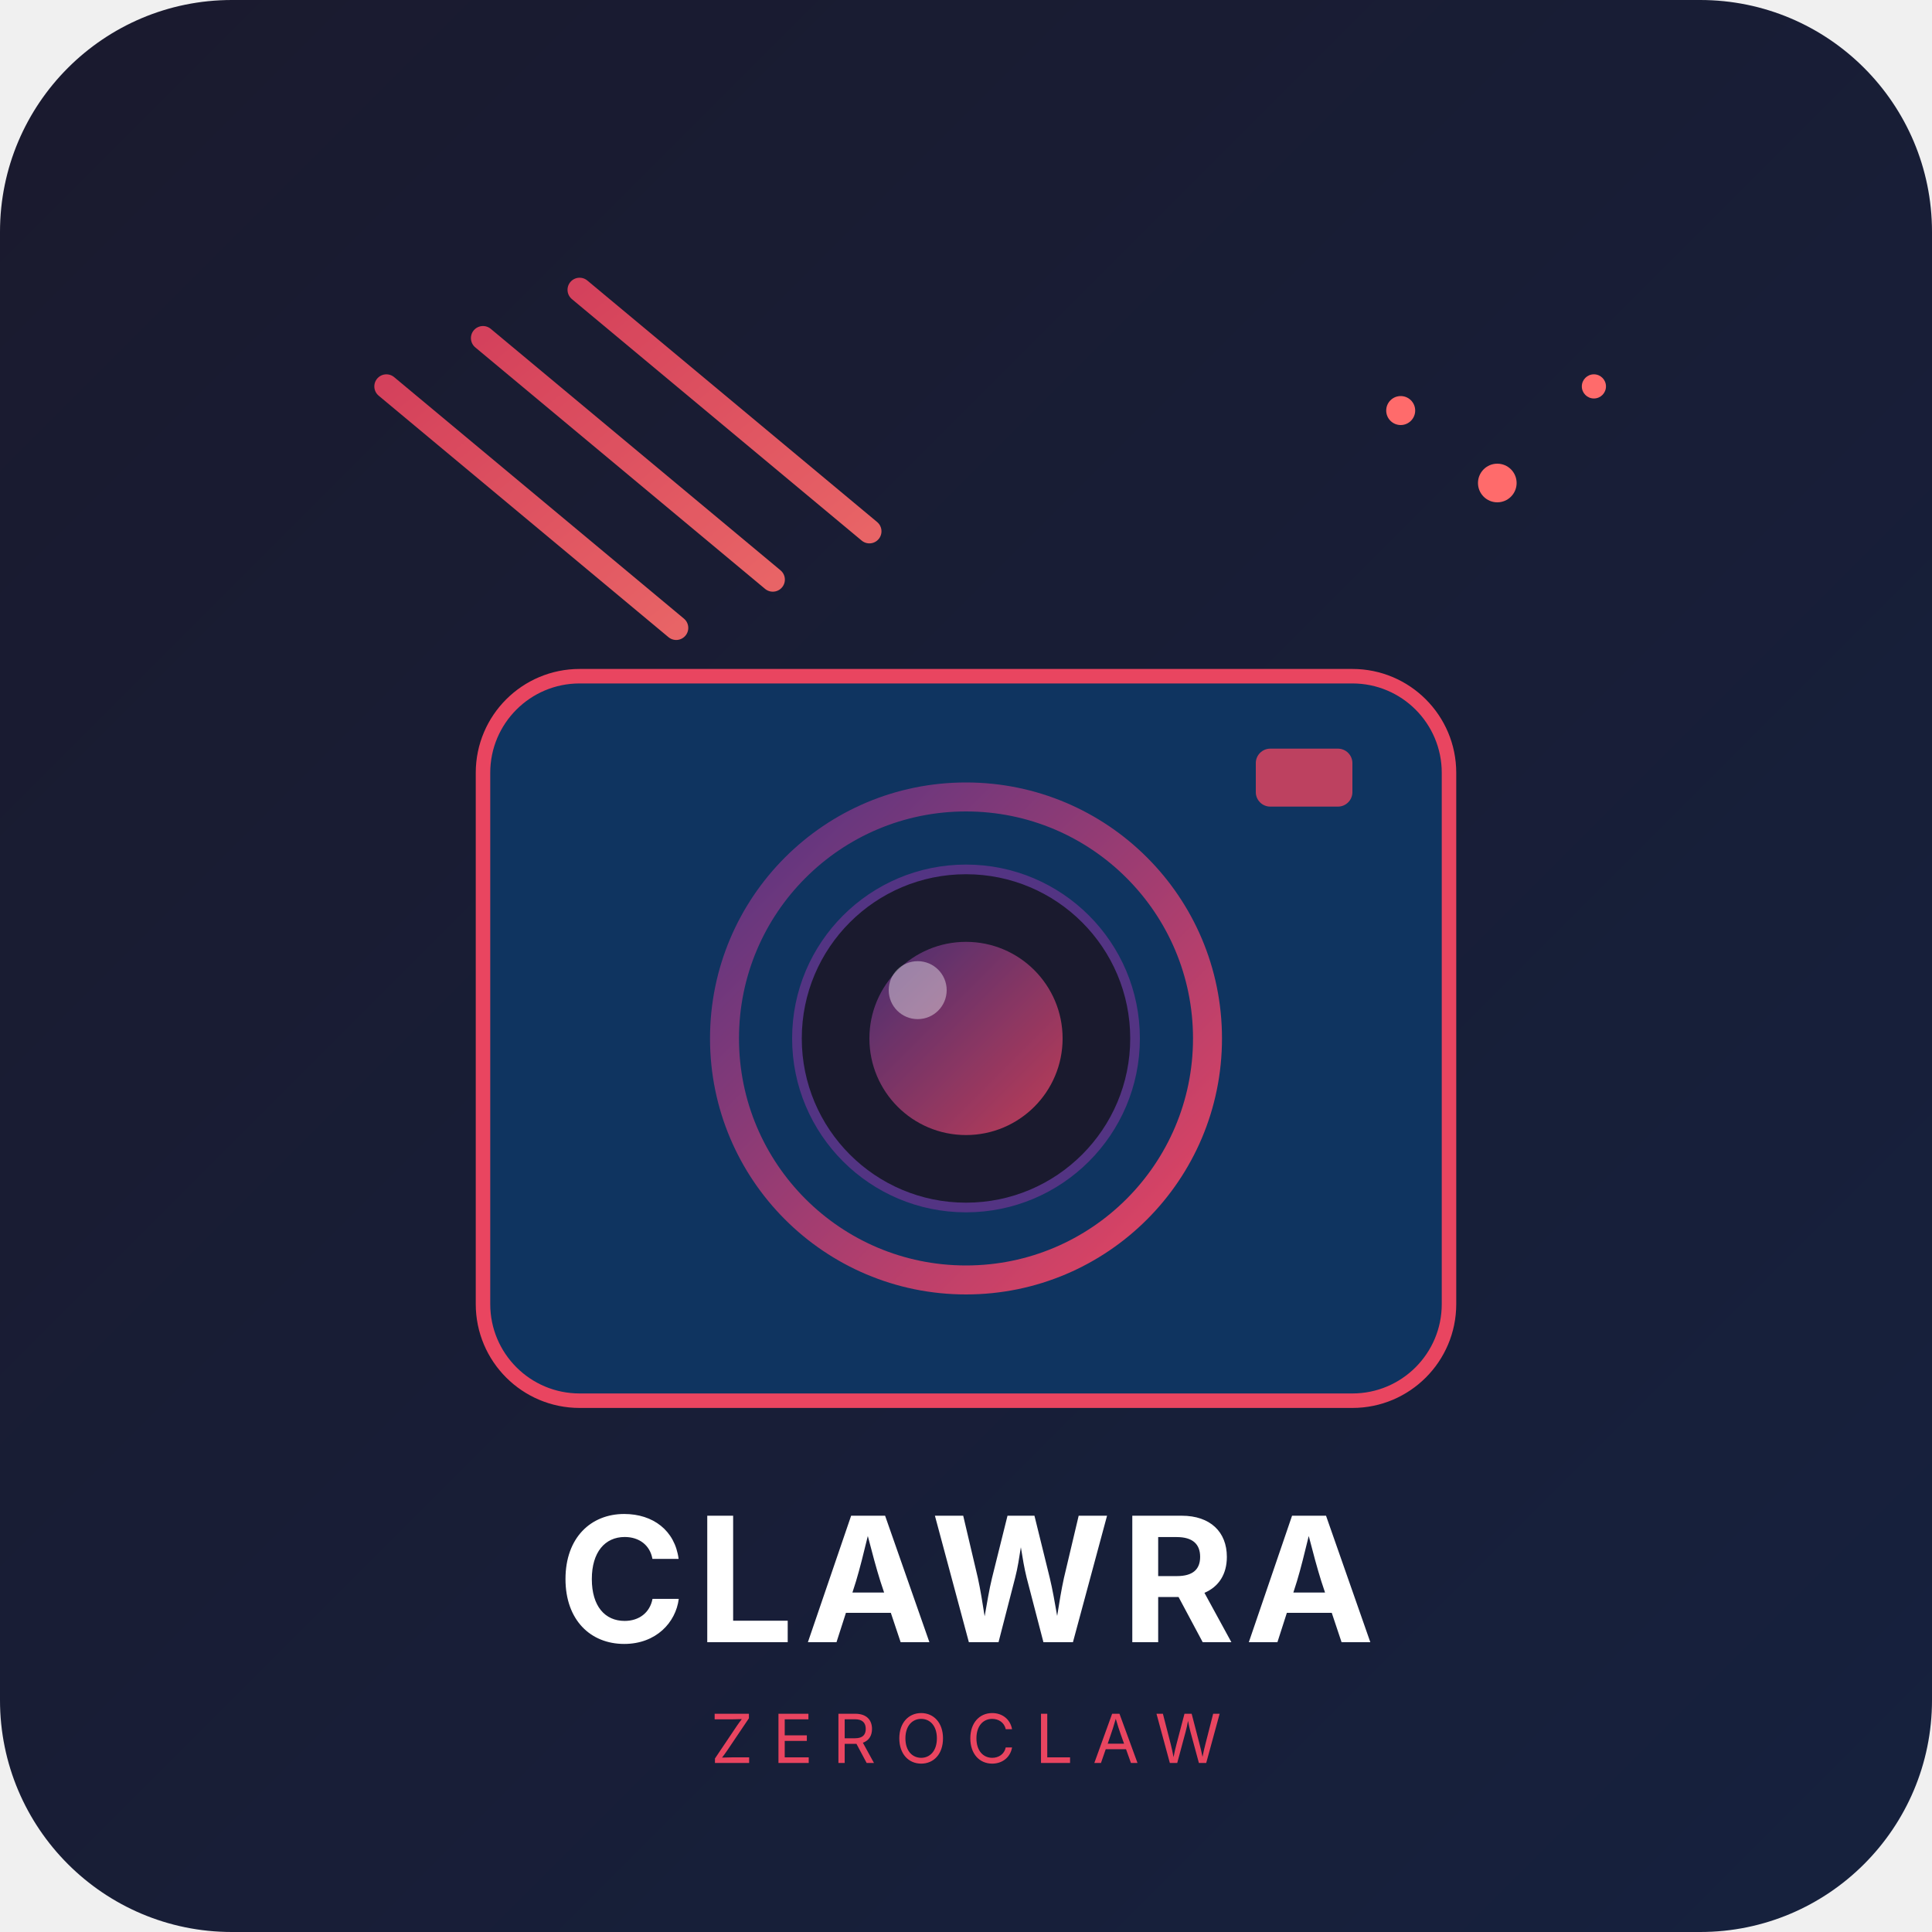
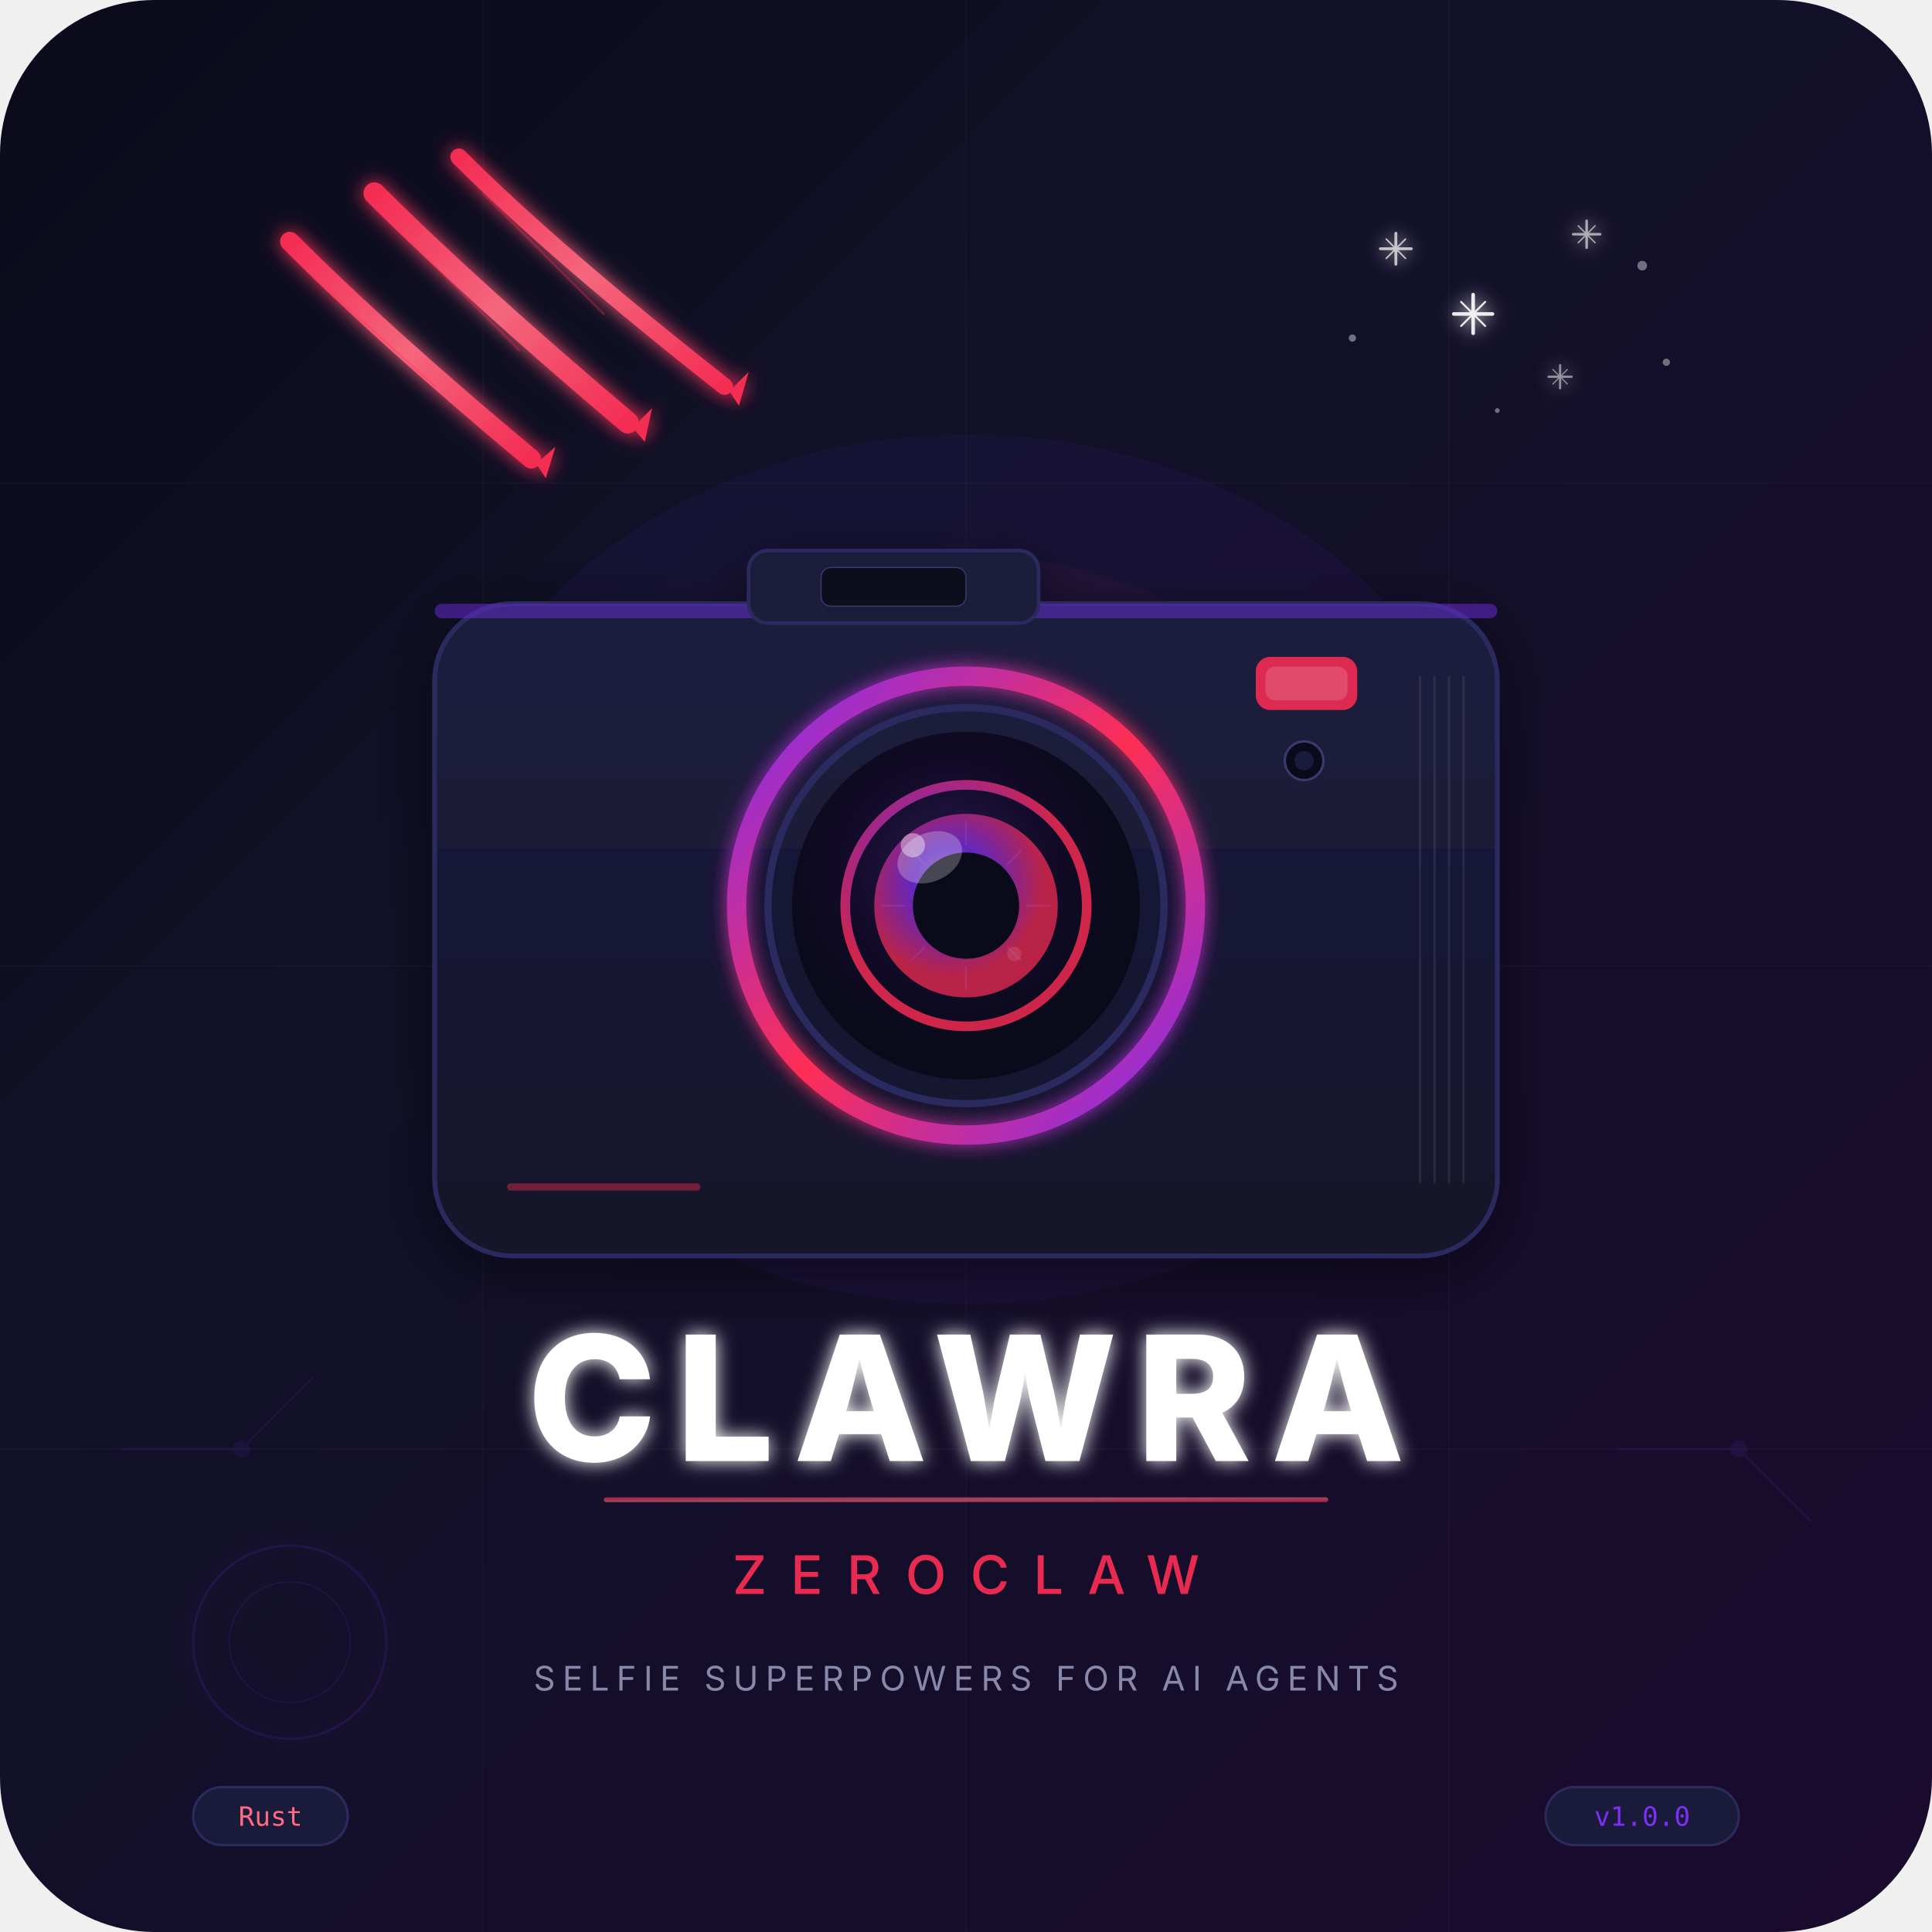
- <svg xmlns="http://www.w3.org/2000/svg" viewBox="0 0 400 400" width="400" height="400">
+ <svg xmlns="http://www.w3.org/2000/svg" viewBox="0 0 800 800" width="800" height="800">
  <defs>
-     <linearGradient id="bg" x1="0%" y1="0%" x2="100%" y2="100%">
-       <stop offset="0%" style="stop-color:#1a1a2e" />
-       <stop offset="100%" style="stop-color:#16213e" />
+     <linearGradient id="bg-grad" x1="0%" y1="0%" x2="100%" y2="100%">
+       <stop offset="0%" style="stop-color:#0a0a1a" />
+       <stop offset="35%" style="stop-color:#111128" />
+       <stop offset="100%" style="stop-color:#1a0a2e" />
    </linearGradient>
-     <linearGradient id="claw" x1="0%" y1="0%" x2="100%" y2="100%">
-       <stop offset="0%" style="stop-color:#e94560" />
-       <stop offset="100%" style="stop-color:#ff6b6b" />
+     <linearGradient id="claw-grad" x1="0%" y1="0%" x2="100%" y2="100%">
+       <stop offset="0%" style="stop-color:#ff2d55" />
+       <stop offset="50%" style="stop-color:#ff6b81" />
+       <stop offset="100%" style="stop-color:#ff2d55" />
    </linearGradient>
-     <linearGradient id="lens" x1="0%" y1="0%" x2="100%" y2="100%">
-       <stop offset="0%" style="stop-color:#533483" />
-       <stop offset="100%" style="stop-color:#e94560" />
+     <linearGradient id="lens-outer" x1="0%" y1="0%" x2="100%" y2="100%">
+       <stop offset="0%" style="stop-color:#7b2ff7" />
+       <stop offset="50%" style="stop-color:#ff2d55" />
+       <stop offset="100%" style="stop-color:#7b2ff7" />
    </linearGradient>
+     <radialGradient id="lens-inner" cx="45%" cy="40%" r="50%">
+       <stop offset="0%" style="stop-color:#2a1a4e" />
+       <stop offset="60%" style="stop-color:#120a28" />
+       <stop offset="100%" style="stop-color:#0a0a1a" />
+     </radialGradient>
+     <radialGradient id="lens-iris" cx="42%" cy="38%" r="50%">
+       <stop offset="0%" style="stop-color:#c471f5" />
+       <stop offset="40%" style="stop-color:#7b2ff7" />
+       <stop offset="100%" style="stop-color:#ff2d55" />
+     </radialGradient>
+     <linearGradient id="cam-body" x1="0%" y1="0%" x2="0%" y2="100%">
+       <stop offset="0%" style="stop-color:#1e1e3f" />
+       <stop offset="100%" style="stop-color:#12122a" />
+     </linearGradient>
+     <filter id="glow" x="-50%" y="-50%" width="200%" height="200%">
+       <feGaussianBlur in="SourceGraphic" stdDeviation="4" result="blur" />
+       <feMerge>
+         <feMergeNode in="blur" />
+         <feMergeNode in="SourceGraphic" />
+       </feMerge>
+     </filter>
+     <filter id="glow-strong" x="-50%" y="-50%" width="200%" height="200%">
+       <feGaussianBlur in="SourceGraphic" stdDeviation="8" result="blur" />
+       <feMerge>
+         <feMergeNode in="blur" />
+         <feMergeNode in="SourceGraphic" />
+       </feMerge>
+     </filter>
+     <filter id="cam-shadow" x="-10%" y="-10%" width="130%" height="140%">
+       <feDropShadow dx="0" dy="6" stdDeviation="12" flood-color="#000000" flood-opacity="0.5" />
+     </filter>
+     <filter id="noise">
+       <feTurbulence type="fractalNoise" baseFrequency="0.65" numOctaves="3" stitchTiles="stitch" />
+       <feColorMatrix type="saturate" values="0" />
+       <feComponentTransfer>
+         <feFuncA type="linear" slope="0.03" />
+       </feComponentTransfer>
+       <feBlend in="SourceGraphic" mode="overlay" />
+     </filter>
+     <symbol id="sparkle" viewBox="-10 -10 20 20">
+       <line x1="0" y1="-8" x2="0" y2="8" stroke="white" stroke-width="1.5" stroke-linecap="round" />
+       <line x1="-8" y1="0" x2="8" y2="0" stroke="white" stroke-width="1.5" stroke-linecap="round" />
+       <line x1="-5" y1="-5" x2="5" y2="5" stroke="white" stroke-width="0.8" stroke-linecap="round" />
+       <line x1="5" y1="-5" x2="-5" y2="5" stroke="white" stroke-width="0.8" stroke-linecap="round" />
+     </symbol>
  </defs>
-   <rect width="400" height="400" rx="48" fill="url(#bg)" />
-   <rect x="100" y="140" width="200" height="150" rx="20" fill="#0f3460" stroke="#e94560" stroke-width="3" />
-   <circle cx="200" cy="215" r="50" fill="none" stroke="url(#lens)" stroke-width="6" />
-   <circle cx="200" cy="215" r="35" fill="#1a1a2e" stroke="#533483" stroke-width="2" />
-   <circle cx="200" cy="215" r="20" fill="url(#lens)" opacity="0.8" />
-   <circle cx="190" cy="205" r="6" fill="white" opacity="0.4" />
-   <rect x="260" y="155" width="20" height="12" rx="3" fill="#e94560" opacity="0.8" />
-   <g stroke="url(#claw)" stroke-width="5" stroke-linecap="round" opacity="0.9">
-     <line x1="80" y1="80" x2="140" y2="130" />
-     <line x1="100" y1="70" x2="160" y2="120" />
-     <line x1="120" y1="60" x2="180" y2="110" />
+   <rect width="800" height="800" rx="64" fill="url(#bg-grad)" />
+   <g opacity="0.03" stroke="white" stroke-width="0.5">
+     <line x1="0" y1="200" x2="800" y2="200" />
+     <line x1="0" y1="400" x2="800" y2="400" />
+     <line x1="0" y1="600" x2="800" y2="600" />
+     <line x1="200" y1="0" x2="200" y2="800" />
+     <line x1="400" y1="0" x2="400" y2="800" />
+     <line x1="600" y1="0" x2="600" y2="800" />
  </g>
-   <g fill="#ff6b6b">
-     <circle cx="310" cy="100" r="4" />
-     <circle cx="330" cy="80" r="2.5" />
-     <circle cx="290" cy="85" r="3" />
+   <ellipse cx="400" cy="360" rx="220" ry="180" fill="#7b2ff7" opacity="0.06" />
+   <ellipse cx="400" cy="360" rx="160" ry="130" fill="#ff2d55" opacity="0.04" />
+   <g filter="url(#glow)" opacity="0.95">
+     <path d="M 120 100 Q 160 140 220 190" stroke="url(#claw-grad)" stroke-width="8" stroke-linecap="round" fill="none" />
+     <path d="M 222 192 L 230 185 L 226 198 Z" fill="#ff2d55" />
+     <path d="M 155 80 Q 195 120 260 175" stroke="url(#claw-grad)" stroke-width="9" stroke-linecap="round" fill="none" />
+     <path d="M 262 177 L 270 169 L 267 183 Z" fill="#ff2d55" />
+     <path d="M 190 65 Q 230 105 300 160" stroke="url(#claw-grad)" stroke-width="7" stroke-linecap="round" fill="none" />
+     <path d="M 302 162 L 310 154 L 306 168 Z" fill="#ff2d55" />
  </g>
-   <text x="200" y="340" text-anchor="middle" font-family="system-ui, -apple-system, sans-serif" font-size="36" font-weight="700" fill="white" letter-spacing="2">CLAWRA</text>
-   <text x="200" y="365" text-anchor="middle" font-family="system-ui, -apple-system, sans-serif" font-size="14" font-weight="400" fill="#e94560" letter-spacing="4">ZEROCLAW</text>
+   <g stroke="#ff2d55" stroke-width="1" opacity="0.3" stroke-linecap="round">
+     <line x1="130" y1="115" x2="180" y2="160" />
+     <line x1="165" y1="95" x2="215" y2="145" />
+     <line x1="200" y1="80" x2="250" y2="130" />
+   </g>
+   <g filter="url(#cam-shadow)">
+     <rect x="180" y="250" width="440" height="270" rx="32" fill="url(#cam-body)" stroke="#2a2a5e" stroke-width="2" />
+     <rect x="180" y="250" width="440" height="6" rx="3" fill="#7b2ff7" opacity="0.4" />
+     <rect x="310" y="228" width="120" height="30" rx="8" fill="#1a1a3a" stroke="#2a2a5e" stroke-width="1.5" />
+     <rect x="340" y="235" width="60" height="16" rx="4" fill="#0a0a1a" stroke="#3a3a6e" stroke-width="0.5" />
+   </g>
+   <circle cx="400" cy="375" r="95" fill="none" stroke="url(#lens-outer)" stroke-width="8" filter="url(#glow)" />
+   <circle cx="400" cy="375" r="82" fill="none" stroke="#2a2a5e" stroke-width="3" />
+   <circle cx="400" cy="375" r="72" fill="url(#lens-inner)" />
+   <circle cx="400" cy="375" r="50" fill="none" stroke="url(#lens-iris)" stroke-width="4" opacity="0.8" />
+   <circle cx="400" cy="375" r="38" fill="url(#lens-iris)" opacity="0.7" />
+   <circle cx="400" cy="375" r="22" fill="#0a0a1a" />
+   <g opacity="0.15" fill="none" stroke="#c471f5" stroke-width="0.8">
+     <line x1="400" y1="340" x2="400" y2="350" />
+     <line x1="400" y1="400" x2="400" y2="410" />
+     <line x1="365" y1="375" x2="375" y2="375" />
+     <line x1="425" y1="375" x2="435" y2="375" />
+     <line x1="377" y1="352" x2="383" y2="358" />
+     <line x1="417" y1="392" x2="423" y2="398" />
+     <line x1="377" y1="398" x2="383" y2="392" />
+     <line x1="417" y1="358" x2="423" y2="352" />
+   </g>
+   <ellipse cx="385" cy="355" rx="14" ry="10" fill="white" opacity="0.25" transform="rotate(-25 385 355)" />
+   <circle cx="378" cy="350" r="5" fill="white" opacity="0.4" />
+   <circle cx="420" cy="395" r="3" fill="white" opacity="0.1" />
+   <rect x="520" y="272" width="42" height="22" rx="6" fill="#ff2d55" opacity="0.85" />
+   <rect x="524" y="276" width="34" height="14" rx="4" fill="white" opacity="0.15" />
+   <circle cx="540" cy="315" r="8" fill="#0a0a1a" stroke="#3a3a6e" stroke-width="1" />
+   <circle cx="540" cy="315" r="4" fill="#1a1a3a" />
+   <rect x="210" y="490" width="80" height="3" rx="1.5" fill="#ff2d55" opacity="0.4" />
+   <g opacity="0.08" stroke="white" stroke-width="1">
+     <line x1="588" y1="280" x2="588" y2="490" />
+     <line x1="594" y1="280" x2="594" y2="490" />
+     <line x1="600" y1="280" x2="600" y2="490" />
+     <line x1="606" y1="280" x2="606" y2="490" />
+   </g>
+   <g filter="url(#glow)">
+     <use href="#sparkle" x="600" y="120" width="20" height="20" opacity="0.9" />
+     <use href="#sparkle" x="650" y="90" width="14" height="14" opacity="0.6" />
+     <use href="#sparkle" x="570" y="95" width="16" height="16" opacity="0.7" />
+     <use href="#sparkle" x="640" y="150" width="12" height="12" opacity="0.5" />
+   </g>
+   <g fill="white" opacity="0.4">
+     <circle cx="560" cy="140" r="1.5" />
+     <circle cx="680" cy="110" r="2" />
+     <circle cx="620" cy="170" r="1" />
+     <circle cx="690" cy="150" r="1.5" />
+   </g>
+   <g opacity="0.15" filter="url(#glow)">
+     <circle cx="120" cy="680" r="40" fill="none" stroke="#7b2ff7" stroke-width="1" />
+     <circle cx="120" cy="680" r="25" fill="none" stroke="#7b2ff7" stroke-width="0.5" />
+   </g>
+   <g stroke="#7b2ff7" stroke-width="1" opacity="0.1" fill="none">
+     <path d="M 50 600 L 100 600 L 130 570" />
+     <path d="M 670 600 L 720 600 L 750 630" />
+     <circle cx="100" cy="600" r="3" fill="#7b2ff7" />
+     <circle cx="720" cy="600" r="3" fill="#7b2ff7" />
+   </g>
+   <text x="400" y="605" text-anchor="middle" font-family="'SF Pro Display', 'Inter', system-ui, -apple-system, sans-serif" font-size="72" font-weight="800" fill="white" letter-spacing="8" filter="url(#glow)">CLAWRA</text>
+   <rect x="250" y="620" width="300" height="2" rx="1" fill="url(#claw-grad)" opacity="0.6" />
+   <text x="400" y="660" text-anchor="middle" font-family="'SF Pro Display', 'Inter', system-ui, -apple-system, sans-serif" font-size="22" font-weight="500" fill="#ff2d55" letter-spacing="10" opacity="0.9">ZEROCLAW</text>
+   <text x="400" y="700" text-anchor="middle" font-family="'SF Pro Text', 'Inter', system-ui, -apple-system, sans-serif" font-size="14" font-weight="400" fill="#8888aa" letter-spacing="3">SELFIE SUPERPOWERS FOR AI AGENTS</text>
+   <g transform="translate(640, 740)">
+     <rect x="0" y="0" width="80" height="24" rx="12" fill="#1a1a3a" stroke="#2a2a5e" stroke-width="1" />
+     <text x="40" y="16" text-anchor="middle" font-family="'SF Mono', 'JetBrains Mono', monospace" font-size="11" font-weight="500" fill="#7b2ff7">v1.0.0</text>
+   </g>
+   <g transform="translate(80, 740)">
+     <rect x="0" y="0" width="64" height="24" rx="12" fill="#1a1a3a" stroke="#2a2a5e" stroke-width="1" />
+     <text x="32" y="16" text-anchor="middle" font-family="'SF Mono', 'JetBrains Mono', monospace" font-size="11" font-weight="500" fill="#ff6b81">Rust</text>
+   </g>
</svg>
